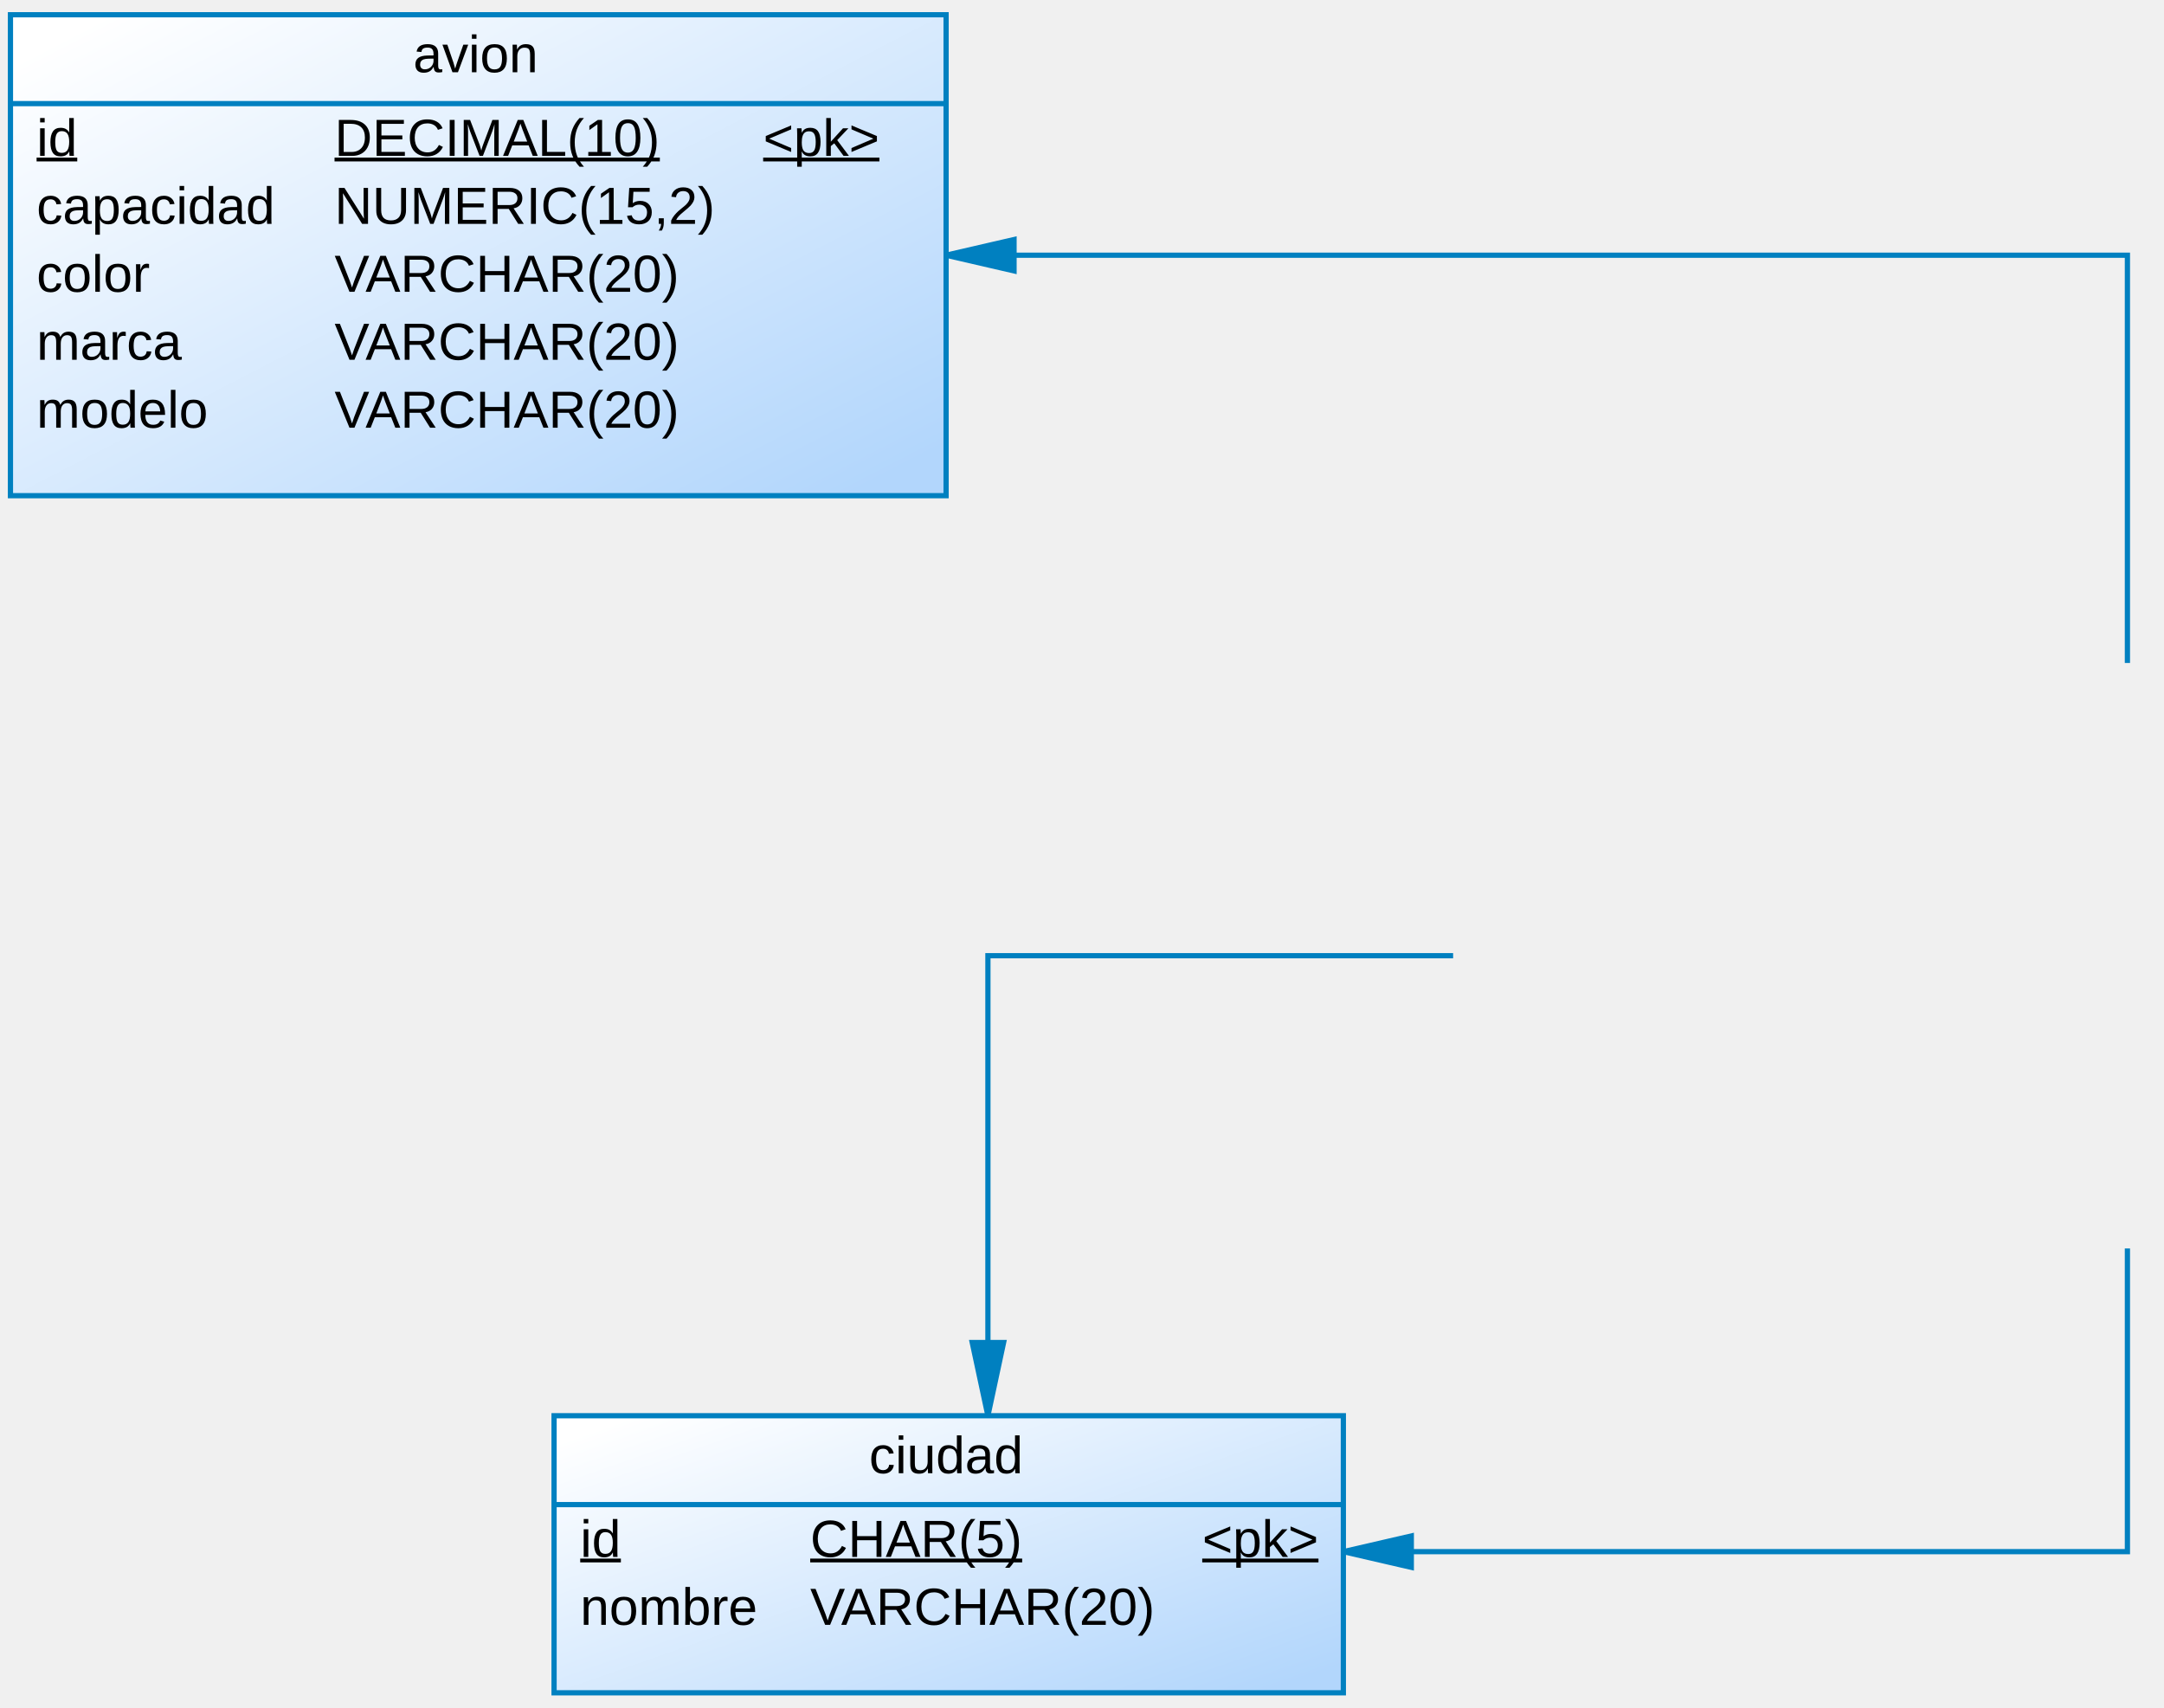
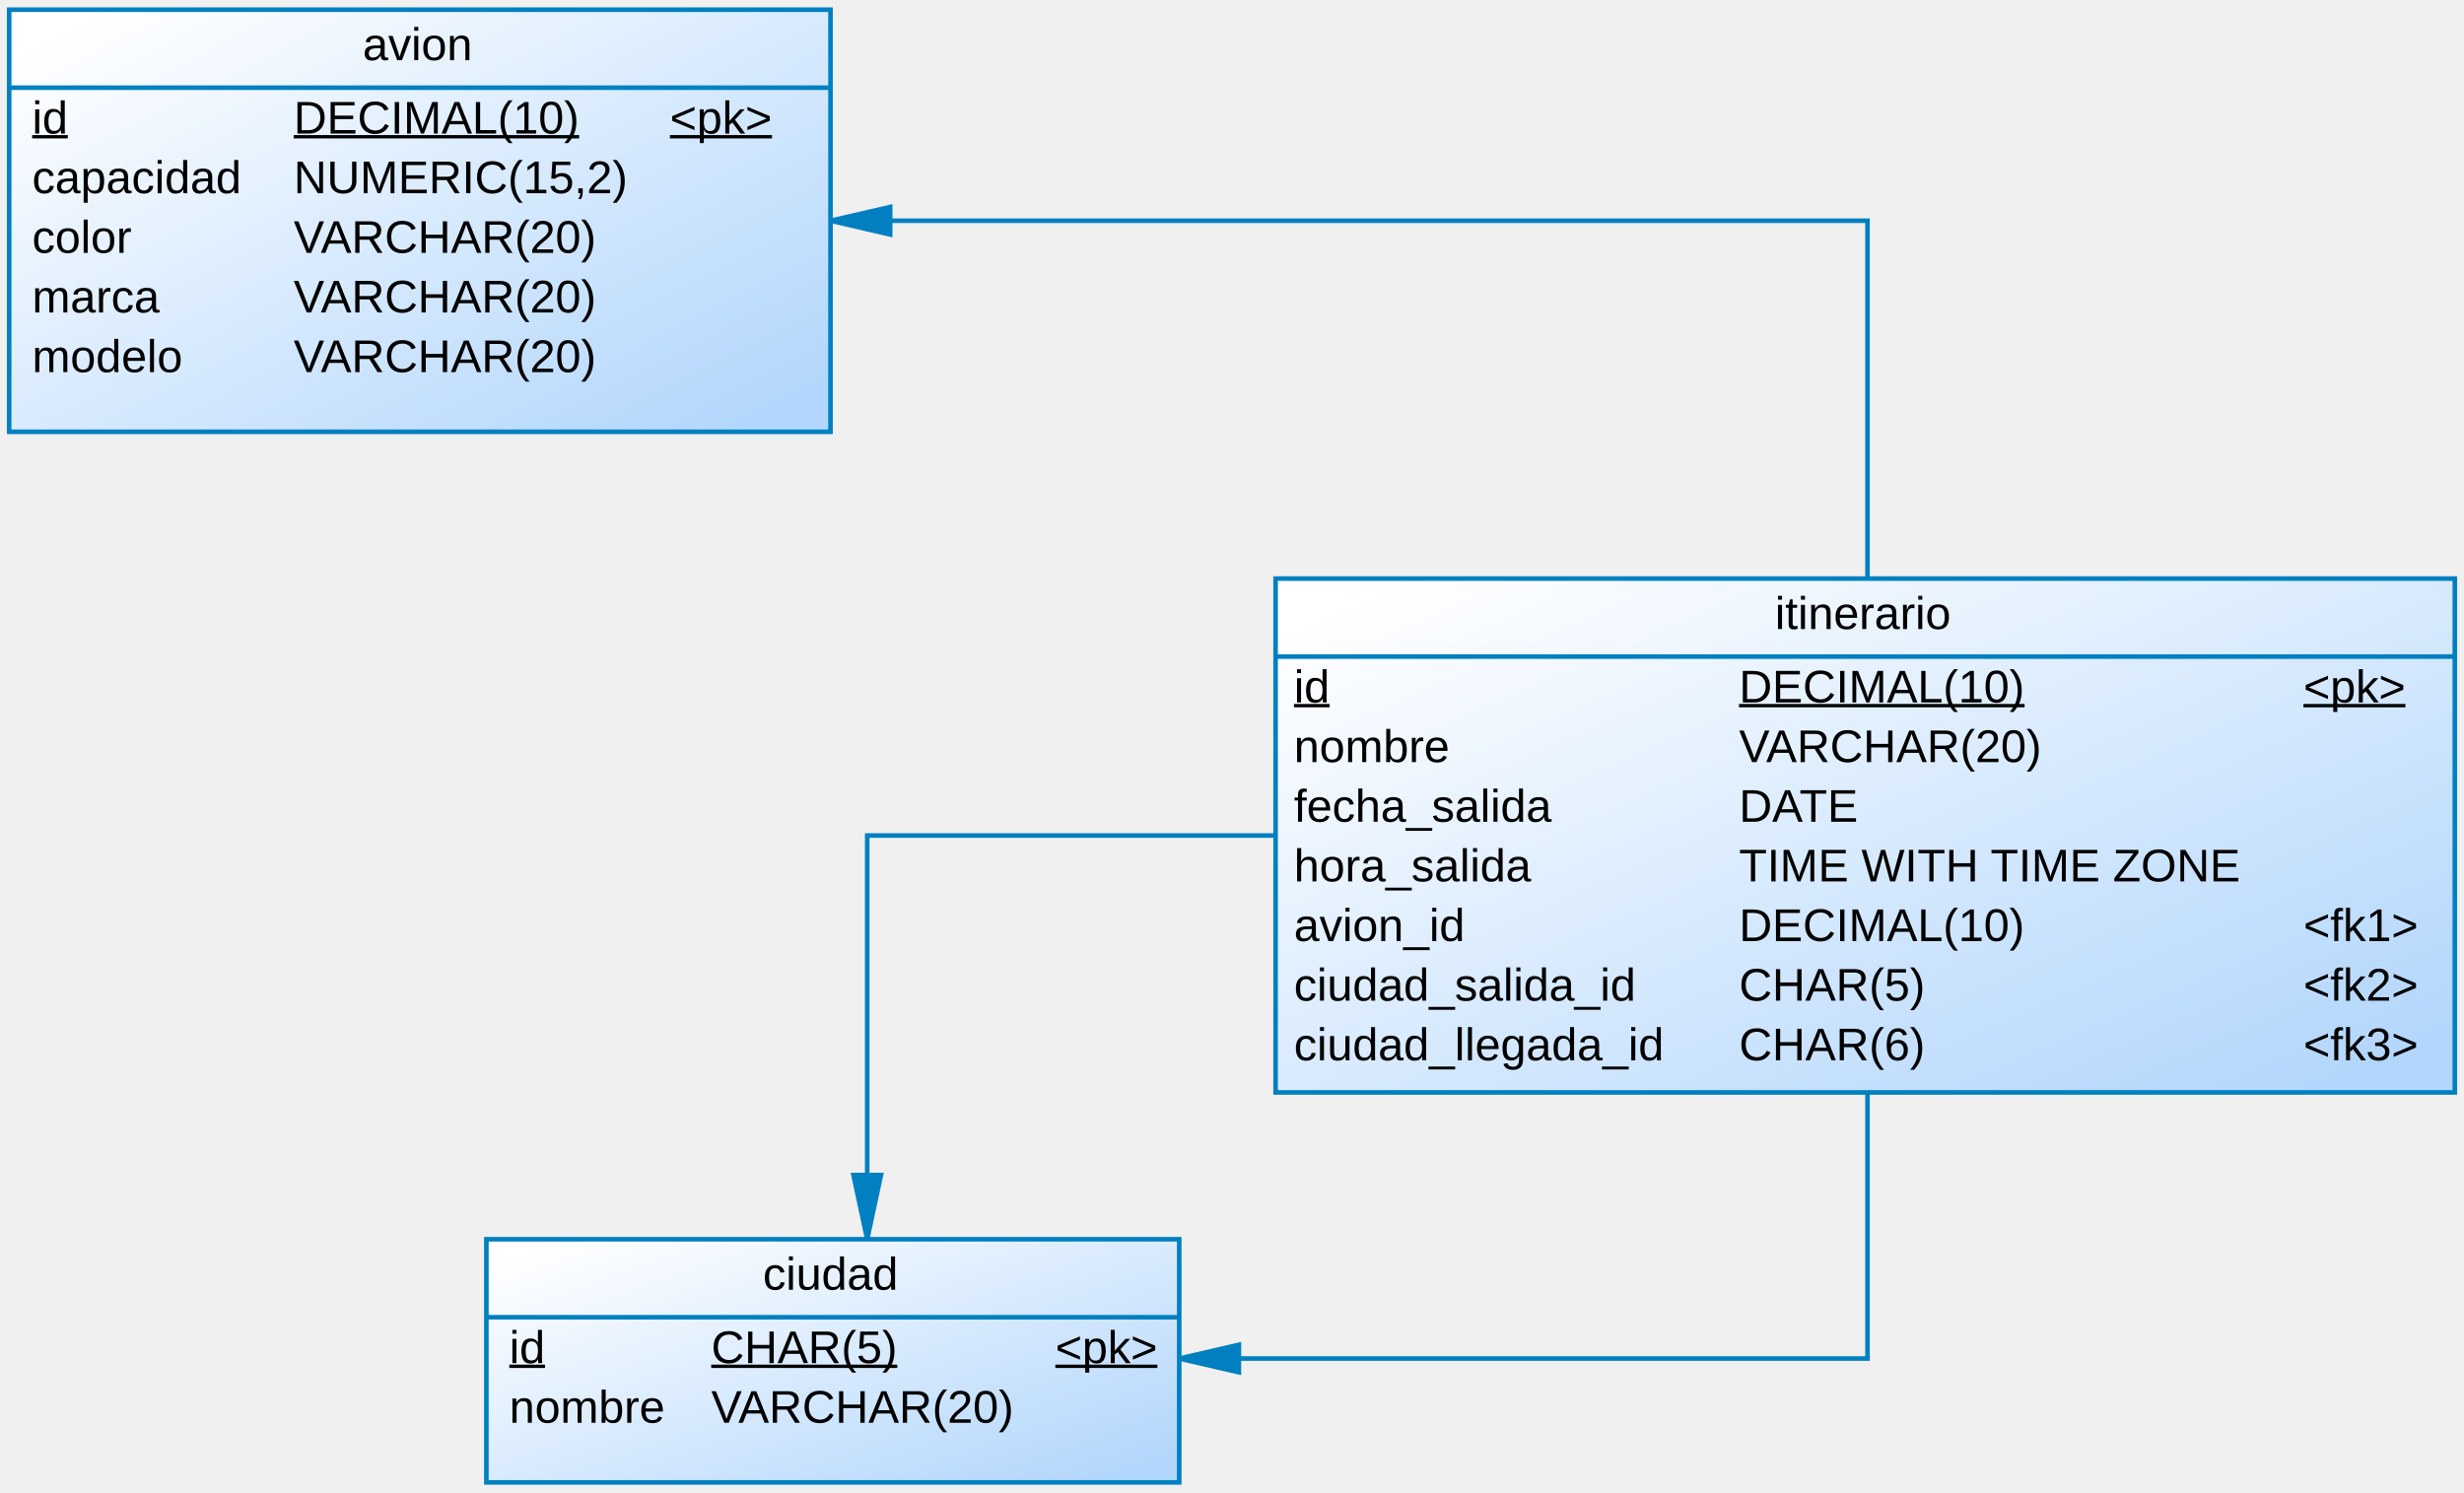
- <svg xmlns="http://www.w3.org/2000/svg" width="109mm" height="86mm" version="1.1" viewBox="0 0 414 325">
+ <svg xmlns="http://www.w3.org/2000/svg" width="142mm" height="86mm" version="1.1" viewBox="0 0 537 325">
  <polyline fill="none" points="407,126 407,48 181,48" stroke="#0080c0" stroke-width="1" />
  <polygon fill="#0080c0" points="181,48 194,45 194,51" stroke="#0080c0" stroke-width="1" stroke-linejoin="miter" />
  <polyline fill="none" points="407,238 407,296 257,296" stroke="#0080c0" stroke-width="1" />
  <polygon fill="#0080c0" points="257,296 270,293 270,299" stroke="#0080c0" stroke-width="1" stroke-linejoin="miter" />
  <polyline fill="none" points="278,182 189,182 189,270" stroke="#0080c0" stroke-width="1" />
  <polygon fill="#0080c0" points="189,270 186,256 192,256" stroke="#0080c0" stroke-width="1" stroke-linejoin="miter" />
  <rect x="2" y="2" fill="#ffffff" width="0" height="0" stroke="none" stroke-width="0" />
  <defs>
    <linearGradient id="Gradient1" x1="0%" x2="100%" y1="0%" y2="100%" gradientUnits="objectBoundingBox">
      <stop offset="5%" stop-color="#ffffff" />
      <stop offset="95%" stop-color="#b2d6fc" />
    </linearGradient>
  </defs>
  <rect x="2" y="2" fill="url(#Gradient1)" width="179" height="92" stroke="#0080c0" stroke-width="1" />
  <text x="91" y="13" fill="#000000" font-size="10" font-family="'Arial Unicode MS','Arial'" text-anchor="middle">avion</text>
  <line x1="2" x2="181" y1="19" y2="19" stroke="#0080c0" stroke-width="1" />
  <text x="7" y="29" fill="#000000" font-size="10" font-family="'Arial Unicode MS','Arial'" text-anchor="start" text-decoration="underline">id</text>
  <text x="7" y="42" fill="#000000" font-size="10" font-family="'Arial Unicode MS','Arial'" text-anchor="start">capacidad</text>
  <text x="7" y="55" fill="#000000" font-size="10" font-family="'Arial Unicode MS','Arial'" text-anchor="start">color</text>
  <text x="7" y="68" fill="#000000" font-size="10" font-family="'Arial Unicode MS','Arial'" text-anchor="start">marca</text>
  <text x="7" y="81" fill="#000000" font-size="10" font-family="'Arial Unicode MS','Arial'" text-anchor="start">modelo</text>
  <text x="64" y="29" fill="#000000" font-size="10" font-family="'Arial Unicode MS','Arial'" text-anchor="start" text-decoration="underline">DECIMAL(10)</text>
  <text x="64" y="42" fill="#000000" font-size="10" font-family="'Arial Unicode MS','Arial'" text-anchor="start">NUMERIC(15,2)</text>
  <text x="64" y="55" fill="#000000" font-size="10" font-family="'Arial Unicode MS','Arial'" text-anchor="start">VARCHAR(20)</text>
  <text x="64" y="68" fill="#000000" font-size="10" font-family="'Arial Unicode MS','Arial'" text-anchor="start">VARCHAR(20)</text>
  <text x="64" y="81" fill="#000000" font-size="10" font-family="'Arial Unicode MS','Arial'" text-anchor="start">VARCHAR(20)</text>
  <text x="146" y="29" fill="#000000" font-size="10" font-family="'Arial Unicode MS','Arial'" text-anchor="start" text-decoration="underline">&lt;pk&gt;</text>
-   <rect x="106" y="270" fill="#ffffff" width="0" height="0" stroke="none" stroke-width="0" />
+   <rect x="278" y="126" fill="#ffffff" width="0" height="0" stroke="none" stroke-width="0" />
  <defs>
    <linearGradient id="Gradient2" x1="0%" x2="100%" y1="0%" y2="100%" gradientUnits="objectBoundingBox">
      <stop offset="5%" stop-color="#ffffff" />
      <stop offset="95%" stop-color="#b2d6fc" />
    </linearGradient>
  </defs>
-   <rect x="106" y="270" fill="url(#Gradient2)" width="151" height="53" stroke="#0080c0" stroke-width="1" />
+   <rect x="278" y="126" fill="url(#Gradient2)" width="257" height="112" stroke="#0080c0" stroke-width="1" />
+   <text x="406" y="137" fill="#000000" font-size="10" font-family="'Arial Unicode MS','Arial'" text-anchor="middle">itinerario</text>
+   <line x1="278" x2="535" y1="143" y2="143" stroke="#0080c0" stroke-width="1" />
+   <text x="282" y="153" fill="#000000" font-size="10" font-family="'Arial Unicode MS','Arial'" text-anchor="start" text-decoration="underline">id</text>
+   <text x="282" y="166" fill="#000000" font-size="10" font-family="'Arial Unicode MS','Arial'" text-anchor="start">nombre</text>
+   <text x="282" y="179" fill="#000000" font-size="10" font-family="'Arial Unicode MS','Arial'" text-anchor="start">fecha_salida</text>
+   <text x="282" y="192" fill="#000000" font-size="10" font-family="'Arial Unicode MS','Arial'" text-anchor="start">hora_salida</text>
+   <text x="282" y="205" fill="#000000" font-size="10" font-family="'Arial Unicode MS','Arial'" text-anchor="start">avion_id</text>
+   <text x="282" y="218" fill="#000000" font-size="10" font-family="'Arial Unicode MS','Arial'" text-anchor="start">ciudad_salida_id</text>
+   <text x="282" y="231" fill="#000000" font-size="10" font-family="'Arial Unicode MS','Arial'" text-anchor="start">ciudad_llegada_id</text>
+   <text x="379" y="153" fill="#000000" font-size="10" font-family="'Arial Unicode MS','Arial'" text-anchor="start" text-decoration="underline">DECIMAL(10)</text>
+   <text x="379" y="166" fill="#000000" font-size="10" font-family="'Arial Unicode MS','Arial'" text-anchor="start">VARCHAR(20)</text>
+   <text x="379" y="179" fill="#000000" font-size="10" font-family="'Arial Unicode MS','Arial'" text-anchor="start">DATE</text>
+   <text x="379" y="192" fill="#000000" font-size="10" font-family="'Arial Unicode MS','Arial'" text-anchor="start">TIME WITH TIME ZONE</text>
+   <text x="379" y="205" fill="#000000" font-size="10" font-family="'Arial Unicode MS','Arial'" text-anchor="start">DECIMAL(10)</text>
+   <text x="379" y="218" fill="#000000" font-size="10" font-family="'Arial Unicode MS','Arial'" text-anchor="start">CHAR(5)</text>
+   <text x="379" y="231" fill="#000000" font-size="10" font-family="'Arial Unicode MS','Arial'" text-anchor="start">CHAR(6)</text>
+   <text x="502" y="153" fill="#000000" font-size="10" font-family="'Arial Unicode MS','Arial'" text-anchor="start" text-decoration="underline">&lt;pk&gt;</text>
+   <text x="502" y="205" fill="#000000" font-size="10" font-family="'Arial Unicode MS','Arial'" text-anchor="start">&lt;fk1&gt;</text>
+   <text x="502" y="218" fill="#000000" font-size="10" font-family="'Arial Unicode MS','Arial'" text-anchor="start">&lt;fk2&gt;</text>
+   <text x="502" y="231" fill="#000000" font-size="10" font-family="'Arial Unicode MS','Arial'" text-anchor="start">&lt;fk3&gt;</text>
+   <rect x="106" y="270" fill="#ffffff" width="0" height="0" stroke="none" stroke-width="0" />
+   <defs>
+     <linearGradient id="Gradient3" x1="0%" x2="100%" y1="0%" y2="100%" gradientUnits="objectBoundingBox">
+       <stop offset="5%" stop-color="#ffffff" />
+       <stop offset="95%" stop-color="#b2d6fc" />
+     </linearGradient>
+   </defs>
+   <rect x="106" y="270" fill="url(#Gradient3)" width="151" height="53" stroke="#0080c0" stroke-width="1" />
  <text x="181" y="281" fill="#000000" font-size="10" font-family="'Arial Unicode MS','Arial'" text-anchor="middle">ciudad</text>
  <line x1="106" x2="257" y1="287" y2="287" stroke="#0080c0" stroke-width="1" />
  <text x="111" y="297" fill="#000000" font-size="10" font-family="'Arial Unicode MS','Arial'" text-anchor="start" text-decoration="underline">id</text>
  <text x="111" y="310" fill="#000000" font-size="10" font-family="'Arial Unicode MS','Arial'" text-anchor="start">nombre</text>
  <text x="155" y="297" fill="#000000" font-size="10" font-family="'Arial Unicode MS','Arial'" text-anchor="start" text-decoration="underline">CHAR(5)</text>
  <text x="155" y="310" fill="#000000" font-size="10" font-family="'Arial Unicode MS','Arial'" text-anchor="start">VARCHAR(20)</text>
  <text x="230" y="297" fill="#000000" font-size="10" font-family="'Arial Unicode MS','Arial'" text-anchor="start" text-decoration="underline">&lt;pk&gt;</text>
</svg>
